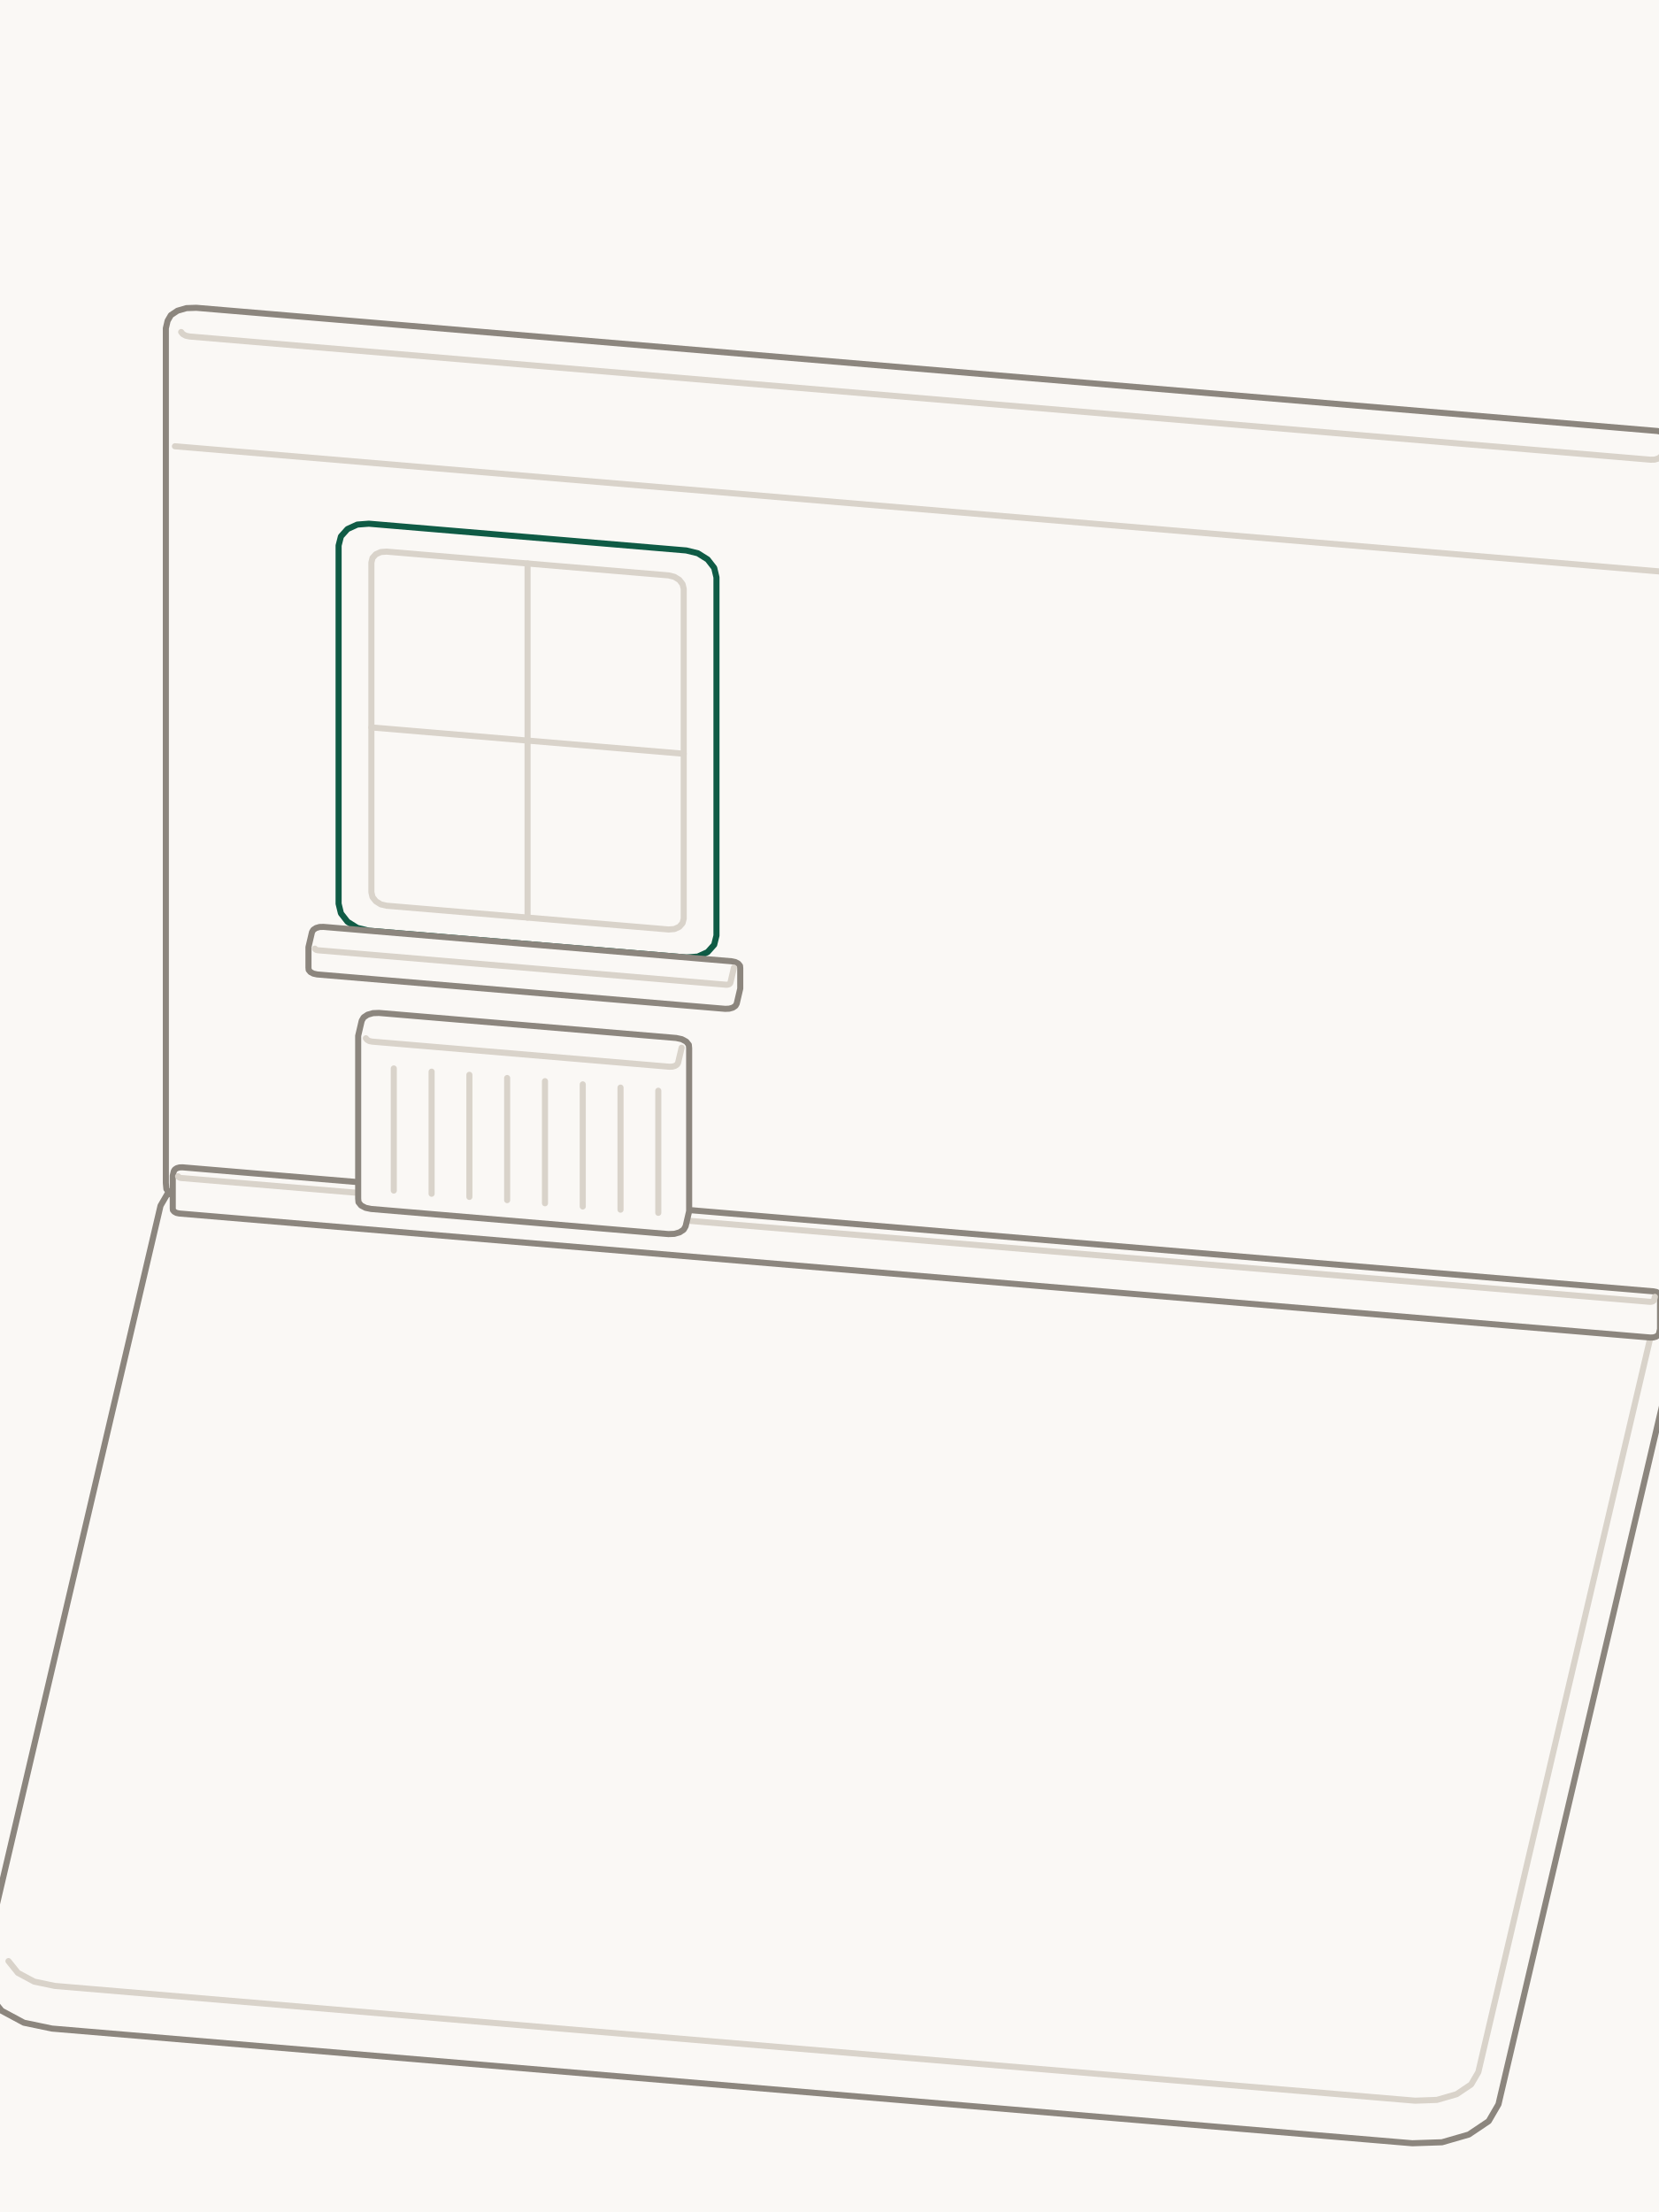
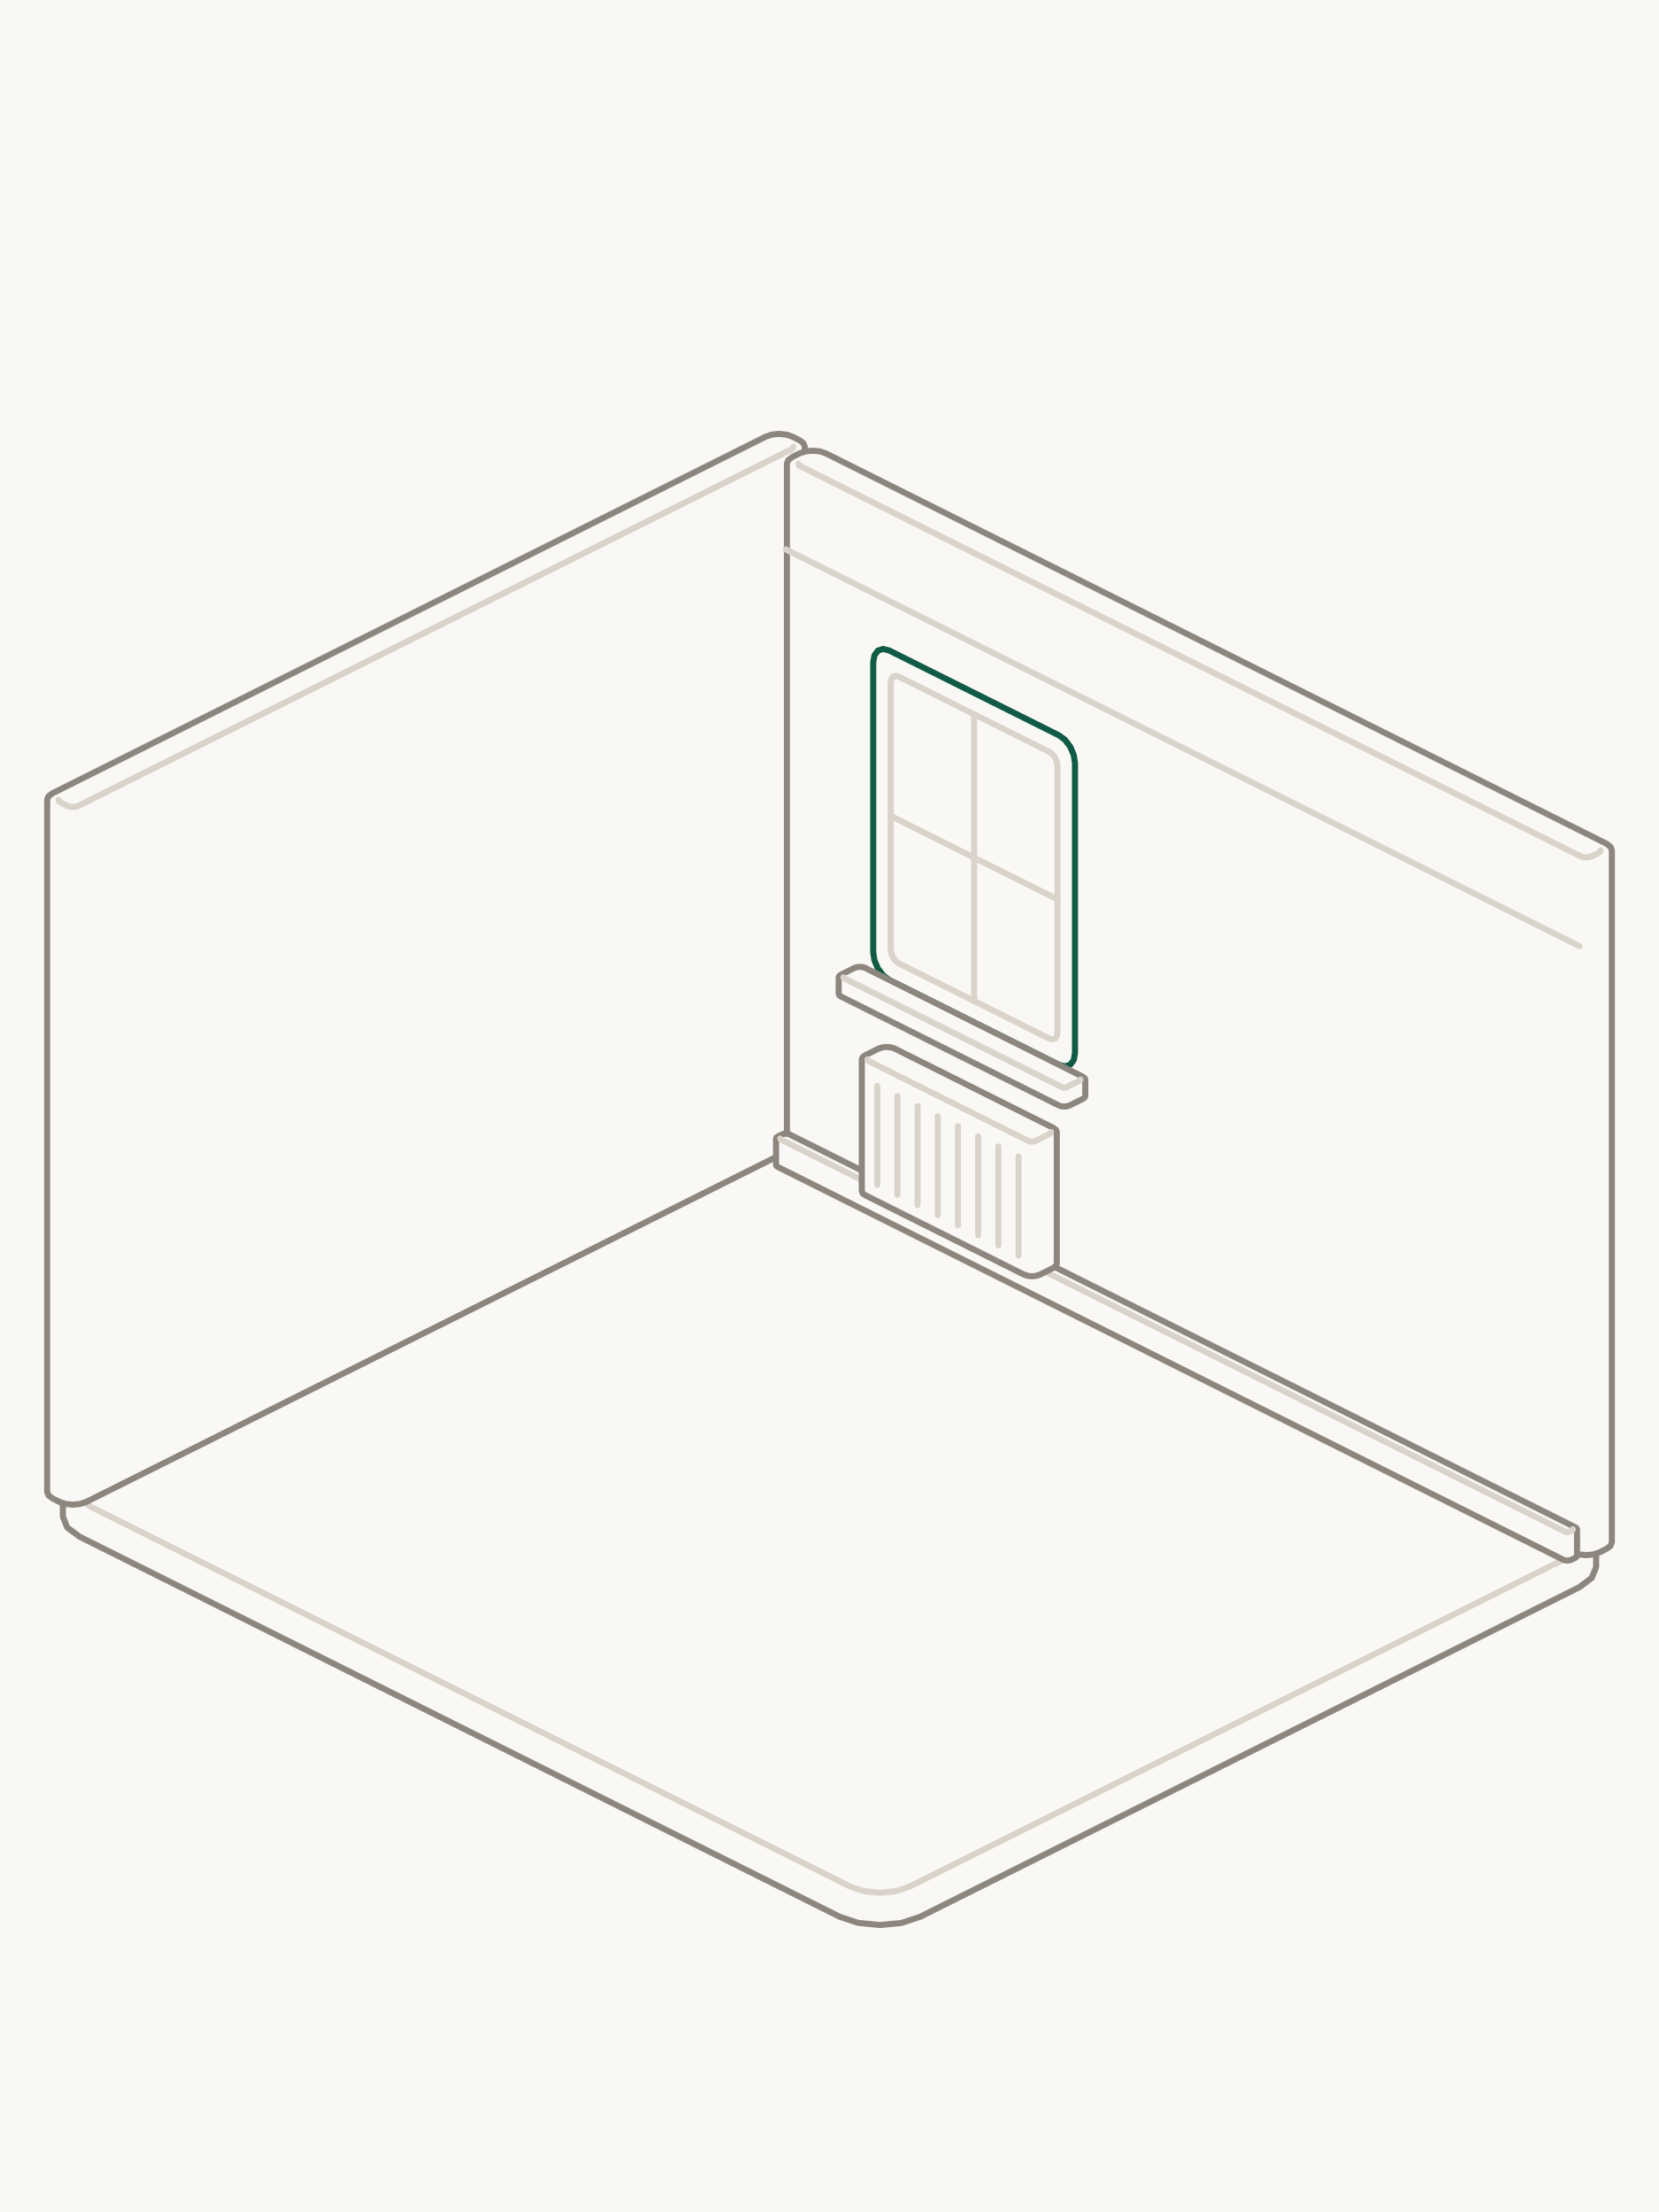
<svg xmlns="http://www.w3.org/2000/svg" viewBox="0 0 300 400" width="300" height="400">
  <rect width="300" height="400" fill="#FAF8F5" />
  <g stroke-width="1.1" stroke-linejoin="round" stroke-linecap="round">
-     <path d="M-2.34 351.96L29.03 218.03L30.8 214.98L34.39 212.57L39.24 211.17L44.61 210.99L290.6 231.73L295.68 232.79L299.7 234.95L302.04 237.86L302.34 241.08L302.34 246.6L270.97 380.53L269.2 383.58L265.61 385.99L260.76 387.39L255.39 387.57L9.4 366.83L4.32 365.77L0.3 363.61L-2.04 360.7L-2.34 357.48Z" fill="#FAF8F5" stroke="#8C867E" />
-     <path d="M298.7 240.77L267.33 374.7L266.03 376.93L263.4 378.7L259.84 379.73L255.9 379.87L9.92 359.12L6.19 358.34L3.24 356.76L1.53 354.63" fill="none" stroke="#D9D3CA" />
-     <path d="M29.99 59.37L30.31 58.01L30.9 56.99L32.1 56.19L33.71 55.72L35.5 55.66L299.71 77.94L301.4 78.29L302.74 79.01L303.52 79.98L303.62 81.06L303.62 235.62L303.3 236.98L302.71 238L301.52 238.8L299.9 239.27L298.11 239.33L33.9 217.05L32.21 216.7L30.87 215.98L30.09 215.01L29.99 213.93Z" fill="#FAF8F5" stroke="#8C867E" />
-     <path d="M300.89 80.82L300.57 82.19L300.33 82.6L299.85 82.92L299.21 83.11L298.49 83.13L34.29 60.85L33.61 60.71L33.07 60.42L32.76 60.04" fill="none" stroke="#D9D3CA" />
-     <path d="M31.63 80.7L300.38 103.36" fill="none" stroke="#D9D3CA" />
-     <path d="M31.24 212.61L31.43 211.79L31.61 211.49L31.97 211.25L32.45 211.11L32.99 211.09L299.02 233.52L299.53 233.63L299.93 233.84L300.16 234.13L300.19 234.45L300.19 240.34L300 241.16L299.82 241.47L299.46 241.71L298.98 241.85L298.44 241.87L32.42 219.44L31.91 219.33L31.51 219.11L31.27 218.82L31.24 218.5Z" fill="#FAF8F5" stroke="#8C867E" />
-     <path d="M299.25 234.51L299.12 235.06L299.03 235.21L298.85 235.33L298.61 235.4L298.34 235.41L32.77 213.02L32.52 212.97L32.32 212.86L32.2 212.71" fill="none" stroke="#D9D3CA" />
-     <path d="M129.56 104.41L129.15 102.69L127.96 101.16L126.19 100.05L124.1 99.54L66.7 94.7L64.61 94.86L62.84 95.67L61.65 97L61.23 98.65L61.23 163.42L61.65 165.15L62.84 166.68L64.61 167.79L66.7 168.3L124.1 173.14L126.19 172.98L127.96 172.17L129.15 170.84L129.56 169.18Z" fill="#FAF8F5" stroke="#0F5B45" />
-     <path d="M123.64 106.49L123.43 105.63L122.84 104.86L121.95 104.31L120.91 104.05L69.89 99.75L68.84 99.83L67.96 100.23L67.36 100.9L67.16 101.73L67.16 161.34L67.36 162.21L67.96 162.97L68.84 163.53L69.89 163.78L120.91 168.08L121.95 168L122.84 167.6L123.43 166.93L123.64 166.11Z" fill="none" stroke="#D9D3CA" />
-     <path d="M95.4 165.93L95.4 101.9M67.16 131.54L123.64 136.3" fill="none" stroke="#D9D3CA" />
-     <path d="M55.78 171.28L56.42 168.55L56.66 168.14L57.14 167.82L57.78 167.63L58.5 167.61L132.3 173.83L132.97 173.97L133.51 174.26L133.82 174.65L133.86 175.08L133.86 178.76L133.22 181.49L132.99 181.9L132.51 182.22L131.86 182.4L131.14 182.43L57.35 176.21L56.67 176.06L56.14 175.78L55.82 175.39L55.78 174.96Z" fill="#FAF8F5" stroke="#8C867E" />
-     <path d="M132.72 174.98L132.08 177.71L131.99 177.87L131.82 177.99L131.57 178.06L131.3 178.07L57.51 171.84L57.25 171.79L57.05 171.68L56.94 171.54" fill="none" stroke="#D9D3CA" />
-     <path d="M64.77 187.31L65.41 184.58L65.76 183.97L66.48 183.49L67.45 183.21L68.52 183.17L122.27 187.7L123.29 187.92L124.09 188.35L124.56 188.93L124.62 189.57L124.62 219.01L123.98 221.75L123.63 222.36L122.91 222.84L121.94 223.12L120.87 223.16L67.11 218.62L66.1 218.41L65.29 217.98L64.83 217.4L64.77 216.75Z" fill="#FAF8F5" stroke="#8C867E" />
-     <path d="M123.26 189.46L122.62 192.19L122.44 192.5L122.08 192.74L121.6 192.88L121.06 192.9L67.31 188.36L66.8 188.26L66.4 188.04L66.16 187.75" fill="none" stroke="#D9D3CA" />
-     <path d="M71.21 215.29L71.21 193.21M78.05 215.87L78.05 193.79M84.88 216.44L84.88 194.36M91.71 217.02L91.71 194.94M98.55 217.59L98.55 195.51M105.38 218.17L105.38 196.09M112.21 218.75L112.21 196.67M119.04 219.32L119.04 197.24" fill="none" stroke="#D9D3CA" />
+     <path d="M11.37 269.77L12.15 267.79L14.39 266.12L133.58 206.52L136.93 205.4L140.88 205.01L144.83 205.4L148.18 206.52L285.61 275.24L287.85 276.91L288.63 278.89L288.63 283.36L287.85 285.33L285.61 287.01L166.42 346.6L163.07 347.72L159.12 348.11L155.17 347.72L151.82 346.6L14.39 277.88L12.15 276.21L11.37 274.24Z" fill="#FAF8F5" stroke="#8C867E" />
+     <path d="M285.88 278.89L285.3 280.34L283.66 281.56L164.47 341.16L162.02 341.98L159.12 342.27L156.23 341.98L153.77 341.16L16.34 272.44L14.7 271.21L14.12 269.77" fill="none" stroke="#D9D3CA" />
+     <path d="M8.52 144.64L8.78 143.98L9.53 143.43L138.45 78.97L139.56 78.59L140.88 78.46L142.19 78.59L143.31 78.97L144.53 79.58L145.27 80.13L145.53 80.79L145.53 205.91L145.27 206.57L144.53 207.13L15.61 271.59L14.49 271.96L13.17 272.09L11.86 271.96L10.74 271.59L9.53 270.98L8.78 270.42L8.52 269.77Z" fill="#FAF8F5" stroke="#8C867E" />
+     <path d="M143.47 80.79L143.37 81.05L143.07 81.28L14.15 145.74L13.7 145.89L13.17 145.94L12.65 145.89L12.2 145.74L10.99 145.13L10.69 144.91L10.58 144.64" fill="none" stroke="#D9D3CA" />
+     <path d="M142.3 83.83L142.57 83.17L143.31 82.62L144.53 82.01L145.64 81.63L146.96 81.5L148.28 81.63L149.39 82.01L290.47 152.55L291.22 153.11L291.48 153.76L291.48 278.89L291.22 279.55L290.47 280.1L289.26 280.71L288.14 281.09L286.83 281.22L285.51 281.09L284.39 280.71L143.31 210.17L142.57 209.61L142.3 208.96Z" fill="#FAF8F5" stroke="#8C867E" />
+     <path d="M289.42 153.76L289.31 154.03L289.01 154.25L287.8 154.86L287.35 155.01L286.83 155.06L286.3 155.01L285.85 154.86L144.77 84.32L144.47 84.1L144.37 83.83" fill="none" stroke="#D9D3CA" />
+     <path d="M142.09 99.34L285.61 171.09" fill="none" stroke="#D9D3CA" />
+     <path d="M140.33 205.89L140.41 205.69L140.64 205.53L141.36 205.16L141.7 205.05L142.09 205.01L142.49 205.05L142.82 205.16L284.88 276.19L285.1 276.36L285.18 276.55L285.18 281.32L285.1 281.52L284.88 281.69L284.15 282.05L283.81 282.16L283.42 282.2L283.02 282.16L282.69 282.05L140.64 211.02L140.41 210.86L140.33 210.66Z" fill="#FAF8F5" stroke="#8C867E" />
+     <path d="M284.42 276.55L284.38 276.65L284.27 276.74L283.78 276.98L283.62 277.04L283.42 277.06L283.22 277.04L283.05 276.98L141.24 206.07L141.13 205.99L141.09 205.89" fill="none" stroke="#D9D3CA" />
+     <path d="M194.39 138L194.17 136.52L193.54 135.04L192.59 133.79L191.47 132.96L160.82 117.64L159.71 117.35L158.76 117.65L158.13 118.5L157.91 119.75L157.91 172.19L158.13 173.67L158.76 175.14L159.71 176.39L160.82 177.22L191.47 192.54L192.59 192.83L193.54 192.53L194.17 191.69L194.39 190.43Z" fill="#FAF8F5" stroke="#0F5B45" />
+     <path d="M191.23 138.5L191.12 137.76L190.8 137.02L190.33 136.4L189.77 135.98L162.53 122.36L161.97 122.22L161.5 122.37L161.18 122.79L161.07 123.42L161.07 171.68L161.18 172.42L161.5 173.16L161.97 173.78L162.53 174.2L189.77 187.82L190.33 187.96L190.8 187.81L191.12 187.39L191.23 186.76Z" fill="none" stroke="#D9D3CA" />
+     <path d="M176.15 181.01L176.15 129.17M161.07 147.55L191.23 162.63" fill="none" stroke="#D9D3CA" />
+     <path d="M151.66 176.73L151.77 176.47L152.07 176.25L154.5 175.03L154.95 174.88L155.47 174.83L156 174.88L156.45 175.03L195.85 194.73L196.15 194.96L196.25 195.22L196.25 198.2L196.15 198.46L195.85 198.69L193.42 199.9L192.97 200.05L192.45 200.1L191.92 200.05L191.47 199.9L152.07 180.2L151.77 179.98L151.66 179.71Z" fill="#FAF8F5" stroke="#8C867E" />
+     <path d="M195.39 195.22L195.36 195.32L195.24 195.4L192.81 196.62L192.64 196.68L192.45 196.69L192.25 196.68L192.08 196.62L152.68 176.92L152.56 176.83L152.52 176.73" fill="none" stroke="#D9D3CA" />
+     <path d="M155.84 191.57L156 191.17L156.45 190.84L158.88 189.62L159.55 189.4L160.34 189.32L161.13 189.4L161.8 189.62L190.5 203.97L190.95 204.31L191.1 204.7L191.1 228.54L190.95 228.93L190.5 229.27L188.07 230.48L187.4 230.71L186.61 230.79L185.82 230.71L185.15 230.48L156.45 216.13L156 215.8L155.84 215.4Z" fill="#FAF8F5" stroke="#8C867E" />
+     <path d="M190.07 204.7L189.99 204.9L189.77 205.07L187.34 206.29L187 206.4L186.61 206.44L186.21 206.4L185.88 206.29L157.18 191.93L156.95 191.77L156.87 191.57" fill="none" stroke="#D9D3CA" />
+     <path d="M158.64 214.25L158.64 196.37M162.28 216.07L162.28 198.2M165.93 217.9L165.93 200.02M169.58 219.72L169.58 201.85M173.23 221.55L173.23 203.67M176.88 223.37L176.88 205.49M180.53 225.19L180.53 207.32M184.18 227.02L184.18 209.14" fill="none" stroke="#D9D3CA" />
  </g>
</svg>
